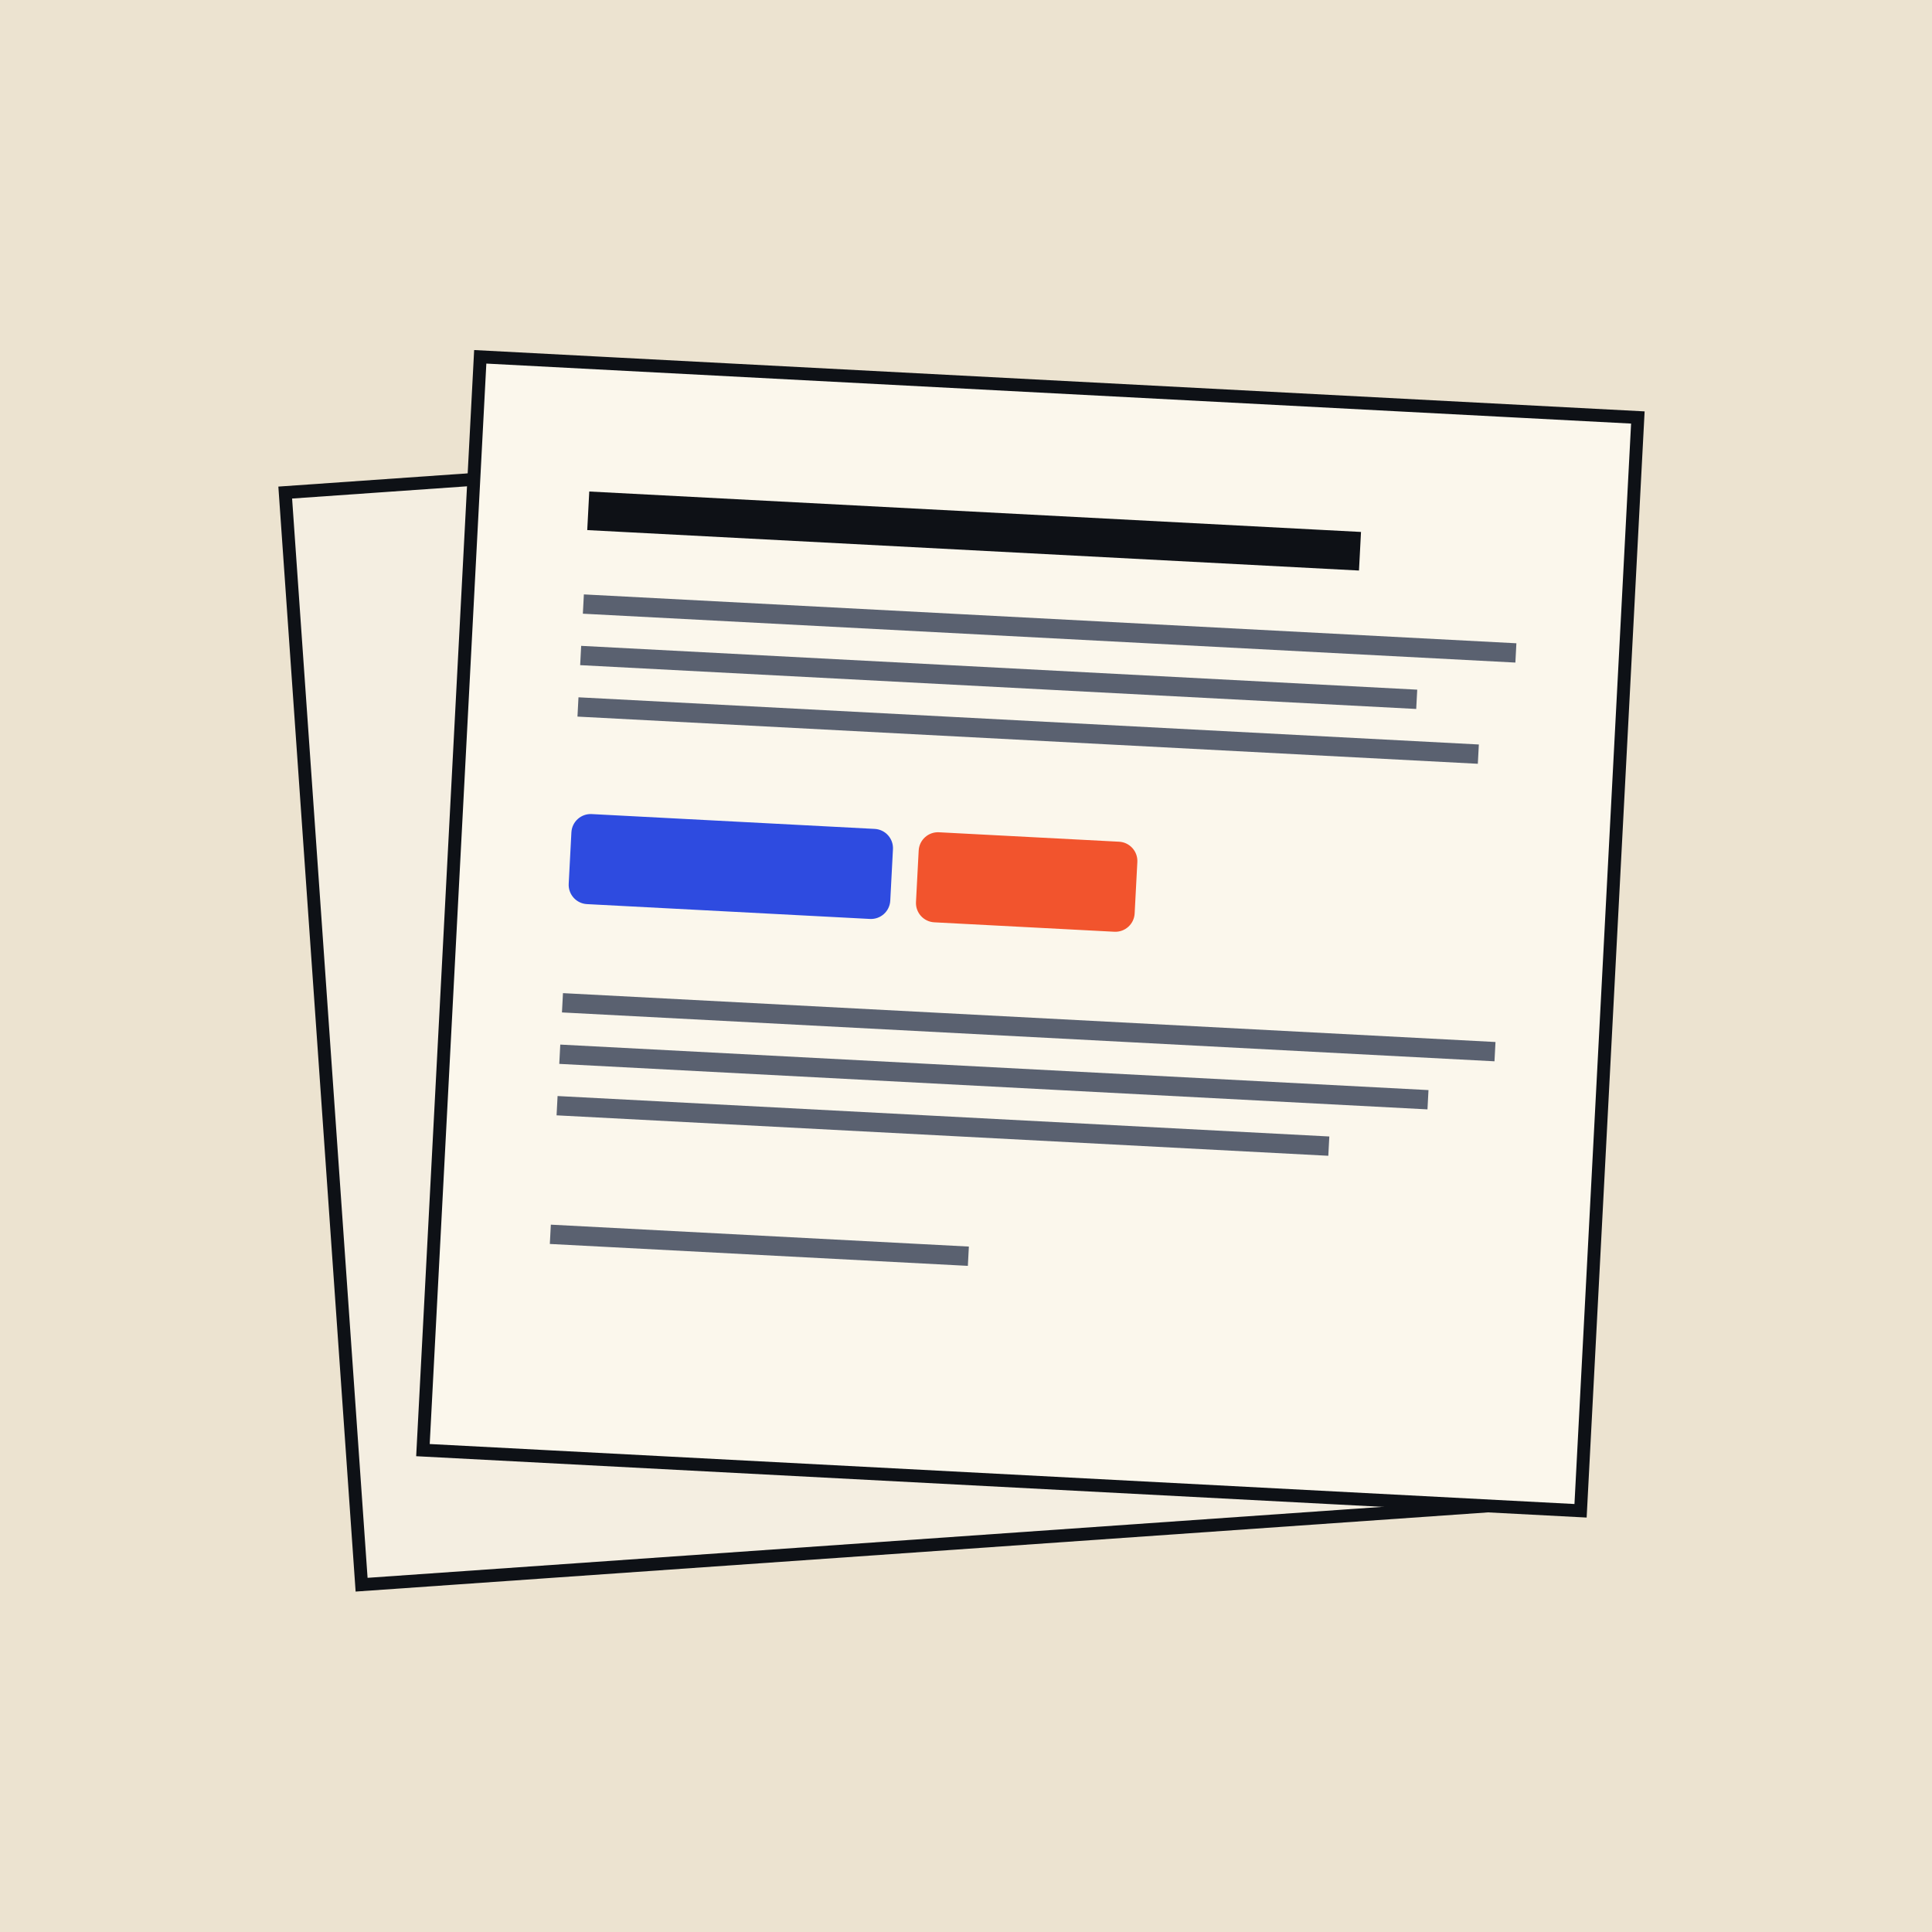
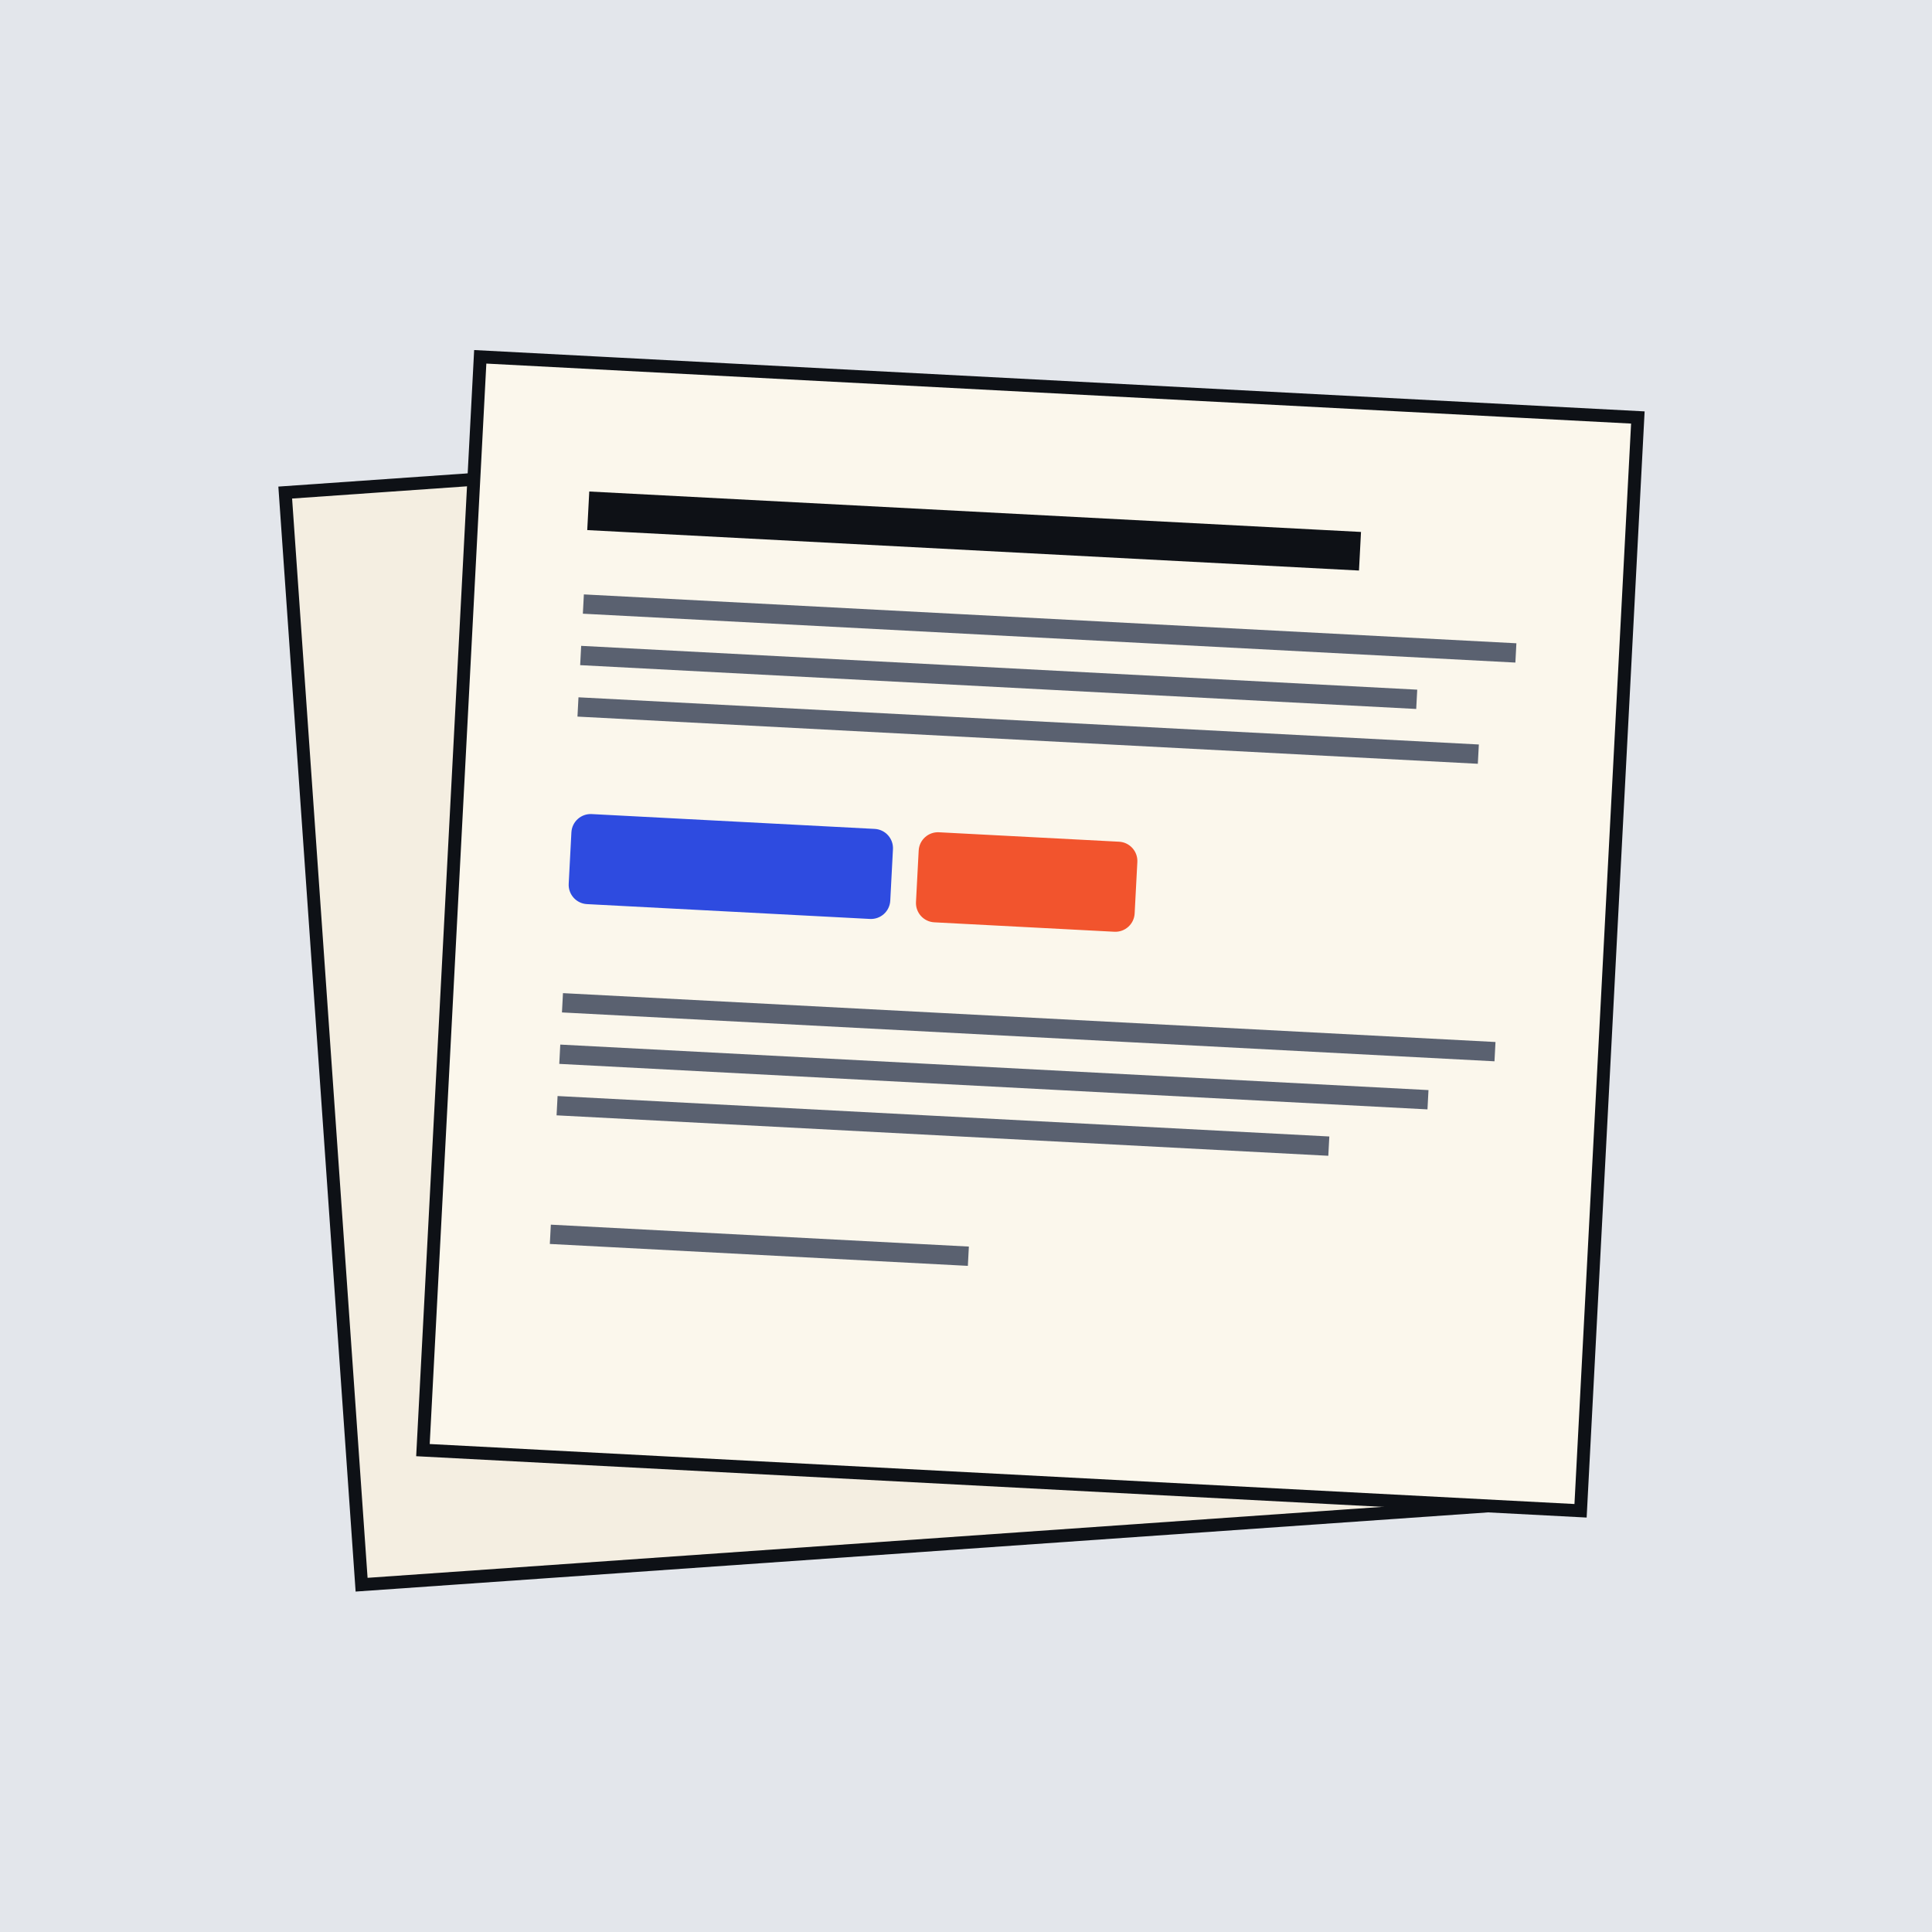
<svg xmlns="http://www.w3.org/2000/svg" viewBox="0 0 300 300" width="300" height="300" role="img" aria-label="Paper abstract">
-   <rect width="300" height="300" fill="#ECE3D0" />
+   <rect width="300" height="300" fill="#E3E6EB" />
  <g>
    <rect x="50" y="70" width="180" height="170" fill="#F4EEE1" stroke="#0E1116" stroke-width="2" transform="rotate(-4 140 155)" />
    <rect x="70" y="60" width="180" height="170" fill="#FBF7EC" stroke="#0E1116" stroke-width="2" transform="rotate(3 160 145)" />
  </g>
  <g transform="rotate(3 160 145)">
    <rect x="88" y="80" width="120" height="6" fill="#0E1116" />
    <rect x="88" y="96" width="145" height="3" fill="#5A6170" />
    <rect x="88" y="104" width="130" height="3" fill="#5A6170" />
    <rect x="88" y="112" width="140" height="3" fill="#5A6170" />
    <rect x="88" y="130" width="50" height="14" rx="3" fill="#2E4BE0" />
    <rect x="142" y="130" width="34" height="14" rx="3" fill="#F2542D" />
    <rect x="88" y="158" width="145" height="3" fill="#5A6170" />
    <rect x="88" y="166" width="135" height="3" fill="#5A6170" />
    <rect x="88" y="174" width="120" height="3" fill="#5A6170" />
    <rect x="88" y="194" width="65" height="3" fill="#5A6170" />
  </g>
</svg>
